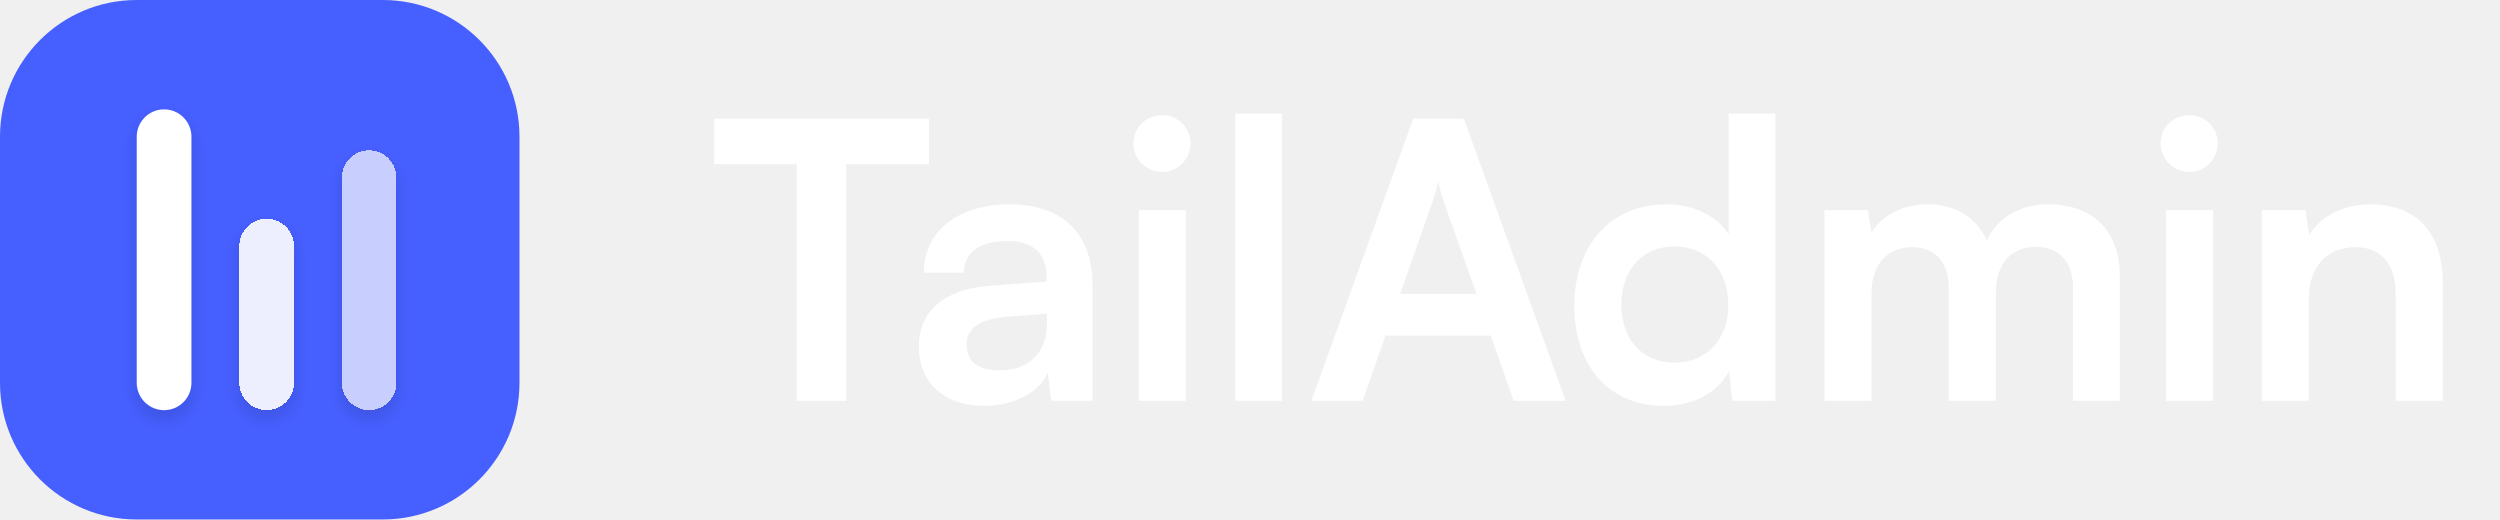
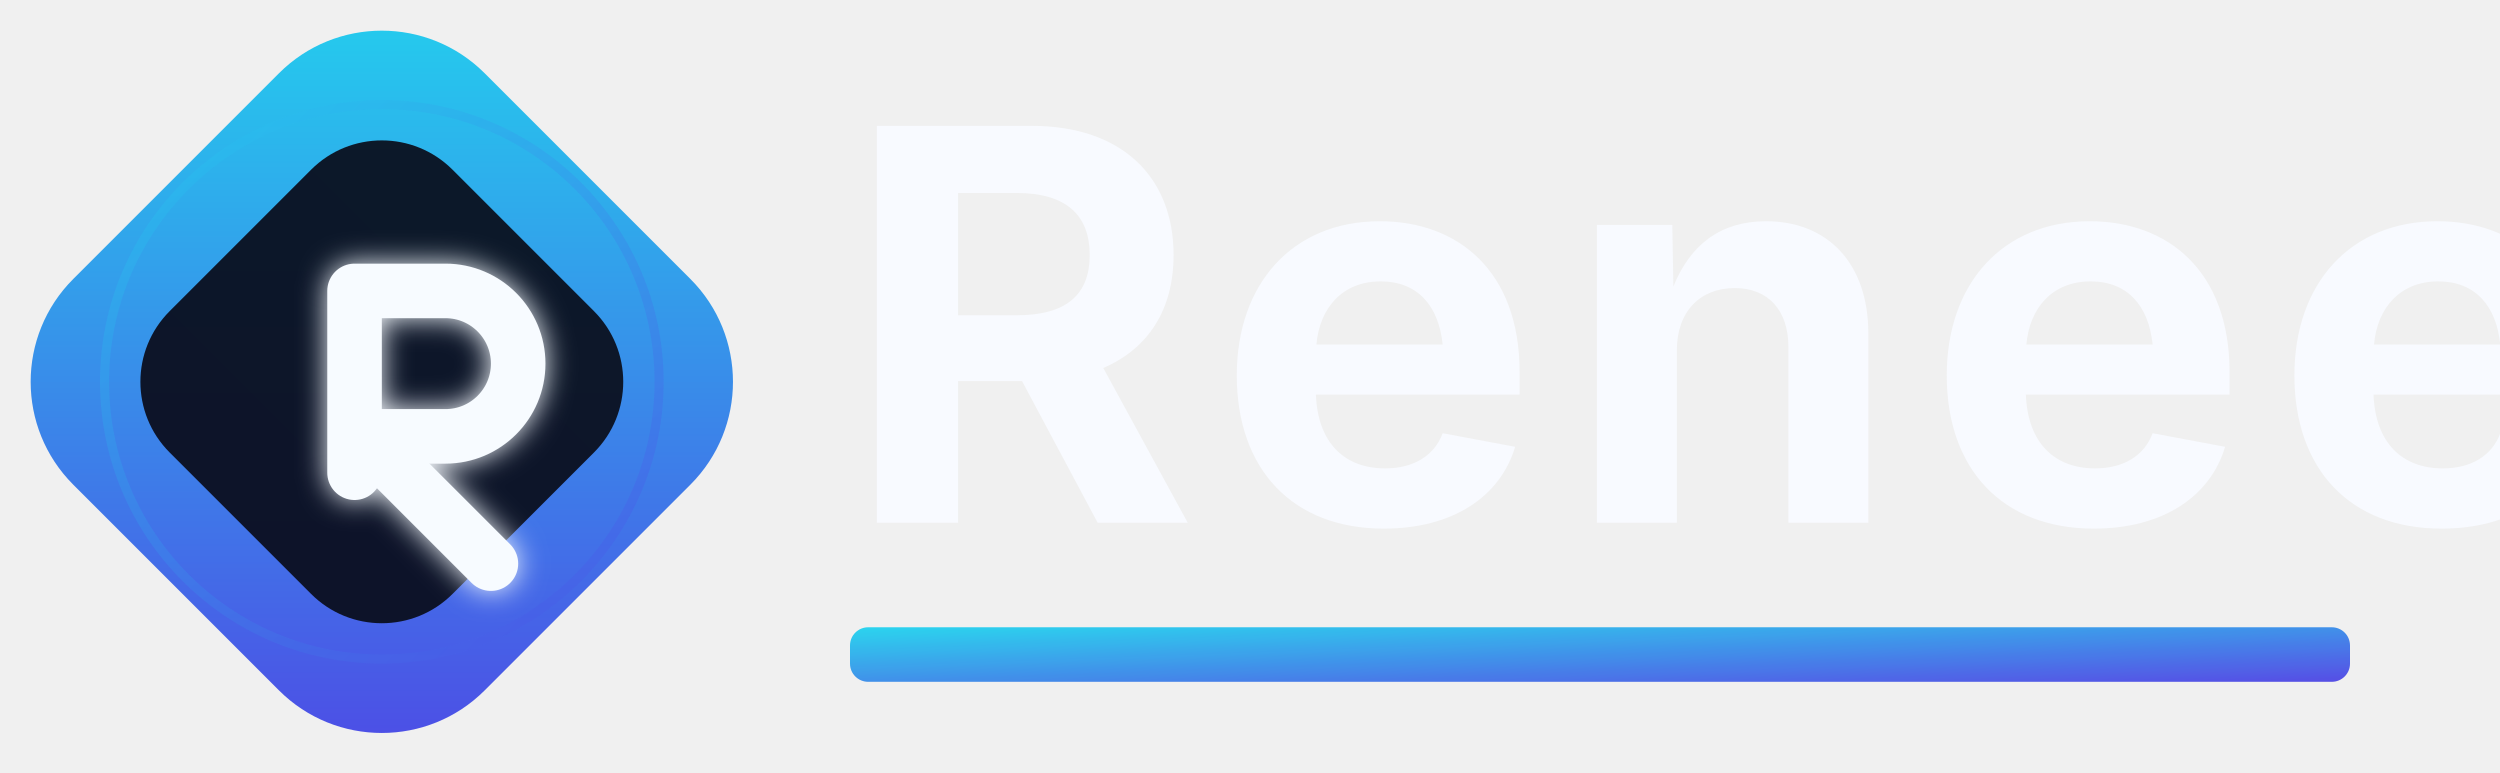
- <svg xmlns="http://www.w3.org/2000/svg" width="154" height="32" viewBox="0 0 154 32" fill="none">
-   <path d="M0 8.421C0 3.77 3.77 0 8.421 0H23.579C28.23 0 32 3.77 32 8.421V23.579C32 28.23 28.23 32 23.579 32H8.421C3.77 32 0 28.23 0 23.579V8.421Z" fill="#465FFF" />
-   <g filter="url(#filter0_d_1608_324)">
-     <path d="M8.424 8.422C8.424 7.491 9.178 6.737 10.108 6.737C11.038 6.737 11.792 7.491 11.792 8.422V23.579C11.792 24.51 11.038 25.264 10.108 25.264C9.178 25.264 8.424 24.51 8.424 23.579V8.422Z" fill="white" />
-   </g>
-   <g filter="url(#filter1_d_1608_324)">
-     <path d="M14.742 15.157C14.742 14.227 15.496 13.473 16.426 13.473C17.357 13.473 18.111 14.227 18.111 15.157V23.578C18.111 24.508 17.357 25.262 16.426 25.262C15.496 25.262 14.742 24.508 14.742 23.578V15.157Z" fill="white" fill-opacity="0.9" shape-rendering="crispEdges" />
-   </g>
-   <g filter="url(#filter2_d_1608_324)">
-     <path d="M21.055 10.946C21.055 10.016 21.809 9.262 22.739 9.262C23.669 9.262 24.423 10.016 24.423 10.946V23.578C24.423 24.508 23.669 25.262 22.739 25.262C21.809 25.262 21.055 24.508 21.055 23.578V10.946Z" fill="white" fill-opacity="0.7" shape-rendering="crispEdges" />
-   </g>
-   <path d="M44 10.115H49.089V24.691H52.132V10.115H57.221V7.309H44V10.115Z" fill="white" />
-   <path d="M60.617 25C62.448 25 64.042 24.168 64.541 22.955L64.755 24.691H67.299V17.558C67.299 14.3 65.349 12.588 62.187 12.588C59.001 12.588 56.908 14.252 56.908 16.797H59.381C59.381 15.56 60.332 14.847 62.044 14.847C63.518 14.847 64.47 15.489 64.47 17.082V17.343L60.95 17.605C58.168 17.819 56.599 19.174 56.599 21.338C56.599 23.549 58.121 25 60.617 25ZM61.569 22.812C60.261 22.812 59.547 22.289 59.547 21.219C59.547 20.268 60.237 19.674 62.044 19.507L64.493 19.317V19.935C64.493 21.742 63.352 22.812 61.569 22.812Z" fill="white" />
-   <path d="M71.6 10.591C72.551 10.591 73.335 9.806 73.335 8.831C73.335 7.856 72.551 7.095 71.6 7.095C70.601 7.095 69.816 7.856 69.816 8.831C69.816 9.806 70.601 10.591 71.6 10.591ZM70.149 24.691H73.05V12.944H70.149V24.691Z" fill="white" />
-   <path d="M78.972 24.691V7H76.095V24.691H78.972Z" fill="white" />
-   <path d="M83.941 24.691L85.344 20.672H91.835L93.238 24.691H96.448L90.171 7.309H87.056L80.778 24.691H83.941ZM88.221 12.493C88.387 12.017 88.53 11.494 88.601 11.161C88.649 11.518 88.815 12.041 88.958 12.493L90.955 18.104H86.247L88.221 12.493Z" fill="white" />
-   <path d="M102.493 25C104.276 25 105.798 24.215 106.511 22.86L106.701 24.691H109.364V7H106.487V14.443C105.75 13.277 104.3 12.588 102.659 12.588C99.116 12.588 96.976 15.203 96.976 18.865C96.976 22.503 99.092 25 102.493 25ZM103.135 22.337C101.113 22.337 99.877 20.863 99.877 18.77C99.877 16.678 101.113 15.18 103.135 15.18C105.156 15.18 106.464 16.654 106.464 18.77C106.464 20.886 105.156 22.337 103.135 22.337Z" fill="white" />
-   <path d="M115.289 24.691V18.033C115.289 16.131 116.406 15.227 117.785 15.227C119.164 15.227 120.044 16.107 120.044 17.748V24.691H122.945V18.033C122.945 16.107 124.015 15.203 125.418 15.203C126.797 15.203 127.701 16.083 127.701 17.771V24.691H130.578V17.011C130.578 14.3 129.008 12.588 126.155 12.588C124.372 12.588 122.993 13.468 122.398 14.823C121.78 13.468 120.543 12.588 118.76 12.588C117.072 12.588 115.883 13.349 115.289 14.324L115.051 12.944H112.388V24.691H115.289Z" fill="white" />
-   <path d="M134.876 10.591C135.827 10.591 136.612 9.806 136.612 8.831C136.612 7.856 135.827 7.095 134.876 7.095C133.877 7.095 133.093 7.856 133.093 8.831C133.093 9.806 133.877 10.591 134.876 10.591ZM133.426 24.691H136.327V12.944H133.426V24.691Z" fill="white" />
-   <path d="M142.225 24.691V18.366C142.225 16.464 143.318 15.227 145.102 15.227C146.6 15.227 147.575 16.178 147.575 18.152V24.691H150.476V17.462C150.476 14.419 148.954 12.588 146.005 12.588C144.412 12.588 142.985 13.277 142.248 14.466L142.011 12.944H139.324V24.691H142.225Z" fill="white" />
+ <svg xmlns="http://www.w3.org/2000/svg" width="550" height="170" viewBox="0 0 550 170" role="img" aria-label="Renee logo - dark mode regenerated">
  <defs>
-     <filter id="filter0_d_1608_324" x="7.424" y="6.237" width="5.368" height="20.526" filterUnits="userSpaceOnUse" color-interpolation-filters="sRGB">
-       <feFlood flood-opacity="0" result="BackgroundImageFix" />
-       <feColorMatrix in="SourceAlpha" type="matrix" values="0 0 0 0 0 0 0 0 0 0 0 0 0 0 0 0 0 0 127 0" result="hardAlpha" />
-       <feOffset dy="0.5" />
-       <feGaussianBlur stdDeviation="0.5" />
-       <feComposite in2="hardAlpha" operator="out" />
-       <feColorMatrix type="matrix" values="0 0 0 0 0 0 0 0 0 0 0 0 0 0 0 0 0 0 0.12 0" />
-       <feBlend mode="normal" in2="BackgroundImageFix" result="effect1_dropShadow_1608_324" />
-       <feBlend mode="normal" in="SourceGraphic" in2="effect1_dropShadow_1608_324" result="shape" />
-     </filter>
-     <filter id="filter1_d_1608_324" x="13.742" y="12.973" width="5.368" height="13.79" filterUnits="userSpaceOnUse" color-interpolation-filters="sRGB">
-       <feFlood flood-opacity="0" result="BackgroundImageFix" />
-       <feColorMatrix in="SourceAlpha" type="matrix" values="0 0 0 0 0 0 0 0 0 0 0 0 0 0 0 0 0 0 127 0" result="hardAlpha" />
-       <feOffset dy="0.5" />
-       <feGaussianBlur stdDeviation="0.5" />
-       <feComposite in2="hardAlpha" operator="out" />
-       <feColorMatrix type="matrix" values="0 0 0 0 0 0 0 0 0 0 0 0 0 0 0 0 0 0 0.12 0" />
-       <feBlend mode="normal" in2="BackgroundImageFix" result="effect1_dropShadow_1608_324" />
-       <feBlend mode="normal" in="SourceGraphic" in2="effect1_dropShadow_1608_324" result="shape" />
-     </filter>
-     <filter id="filter2_d_1608_324" x="20.055" y="8.762" width="5.368" height="18" filterUnits="userSpaceOnUse" color-interpolation-filters="sRGB">
-       <feFlood flood-opacity="0" result="BackgroundImageFix" />
-       <feColorMatrix in="SourceAlpha" type="matrix" values="0 0 0 0 0 0 0 0 0 0 0 0 0 0 0 0 0 0 127 0" result="hardAlpha" />
-       <feOffset dy="0.5" />
-       <feGaussianBlur stdDeviation="0.5" />
-       <feComposite in2="hardAlpha" operator="out" />
-       <feColorMatrix type="matrix" values="0 0 0 0 0 0 0 0 0 0 0 0 0 0 0 0 0 0 0.12 0" />
-       <feBlend mode="normal" in2="BackgroundImageFix" result="effect1_dropShadow_1608_324" />
-       <feBlend mode="normal" in="SourceGraphic" in2="effect1_dropShadow_1608_324" result="shape" />
+     <linearGradient id="g-accent" x1="0" y1="0" x2="1" y2="1">
+       <stop offset="0%" stop-color="#22d3ee" />
+       <stop offset="100%" stop-color="#4f46e5" />
+     </linearGradient>
+     <linearGradient id="g-plate" x1="0" y1="0" x2="0" y2="1">
+       <stop offset="0%" stop-color="#0b1120" />
+       <stop offset="100%" stop-color="#0a0f1f" />
+     </linearGradient>
+     <filter id="f-soft" x="-40%" y="-40%" width="180%" height="180%">
+       <feGaussianBlur stdDeviation="3" result="b" />
+       <feMerge>
+         <feMergeNode in="b" />
+         <feMergeNode in="SourceGraphic" />
+       </feMerge>
    </filter>
  </defs>
+   <g transform="translate(20,20)">
+     <rect x="0" y="0" width="128" height="128" rx="32" transform="rotate(45 64 64)" fill="url(#g-accent)" />
+     <rect x="20" y="20" width="88" height="88" rx="22" transform="rotate(45 64 64)" fill="url(#g-plate)" opacity="0.95" />
+     <g stroke="#F7FBFF" stroke-width="12" stroke-linecap="round" stroke-linejoin="round" fill="none" filter="url(#f-soft)">
+       <path d="M58 44 v40 M58 44 h20 a16 16 0 0 1 0 32 h-20" />
+       <path d="M64 80 L88 104" />
+     </g>
+     <circle cx="64" cy="64" r="61" fill="none" stroke="url(#g-accent)" stroke-opacity="0.35" stroke-width="2" />
+   </g>
+   <g transform="translate(185,115)">
+     <text x="0" y="0" font-family="Inter, Sora, ui-sans-serif, system-ui, -apple-system, 'Segoe UI', Roboto, Helvetica, Arial" font-weight="650" font-size="120" letter-spacing="5.0" fill="#F8FAFF">Renee</text>
+     <rect x="2" y="23" width="330" height="12" rx="4" fill="url(#g-accent)" opacity="0.95" />
+   </g>
+   <rect x="0" y="0" width="550" height="170" fill="none" />
</svg>
